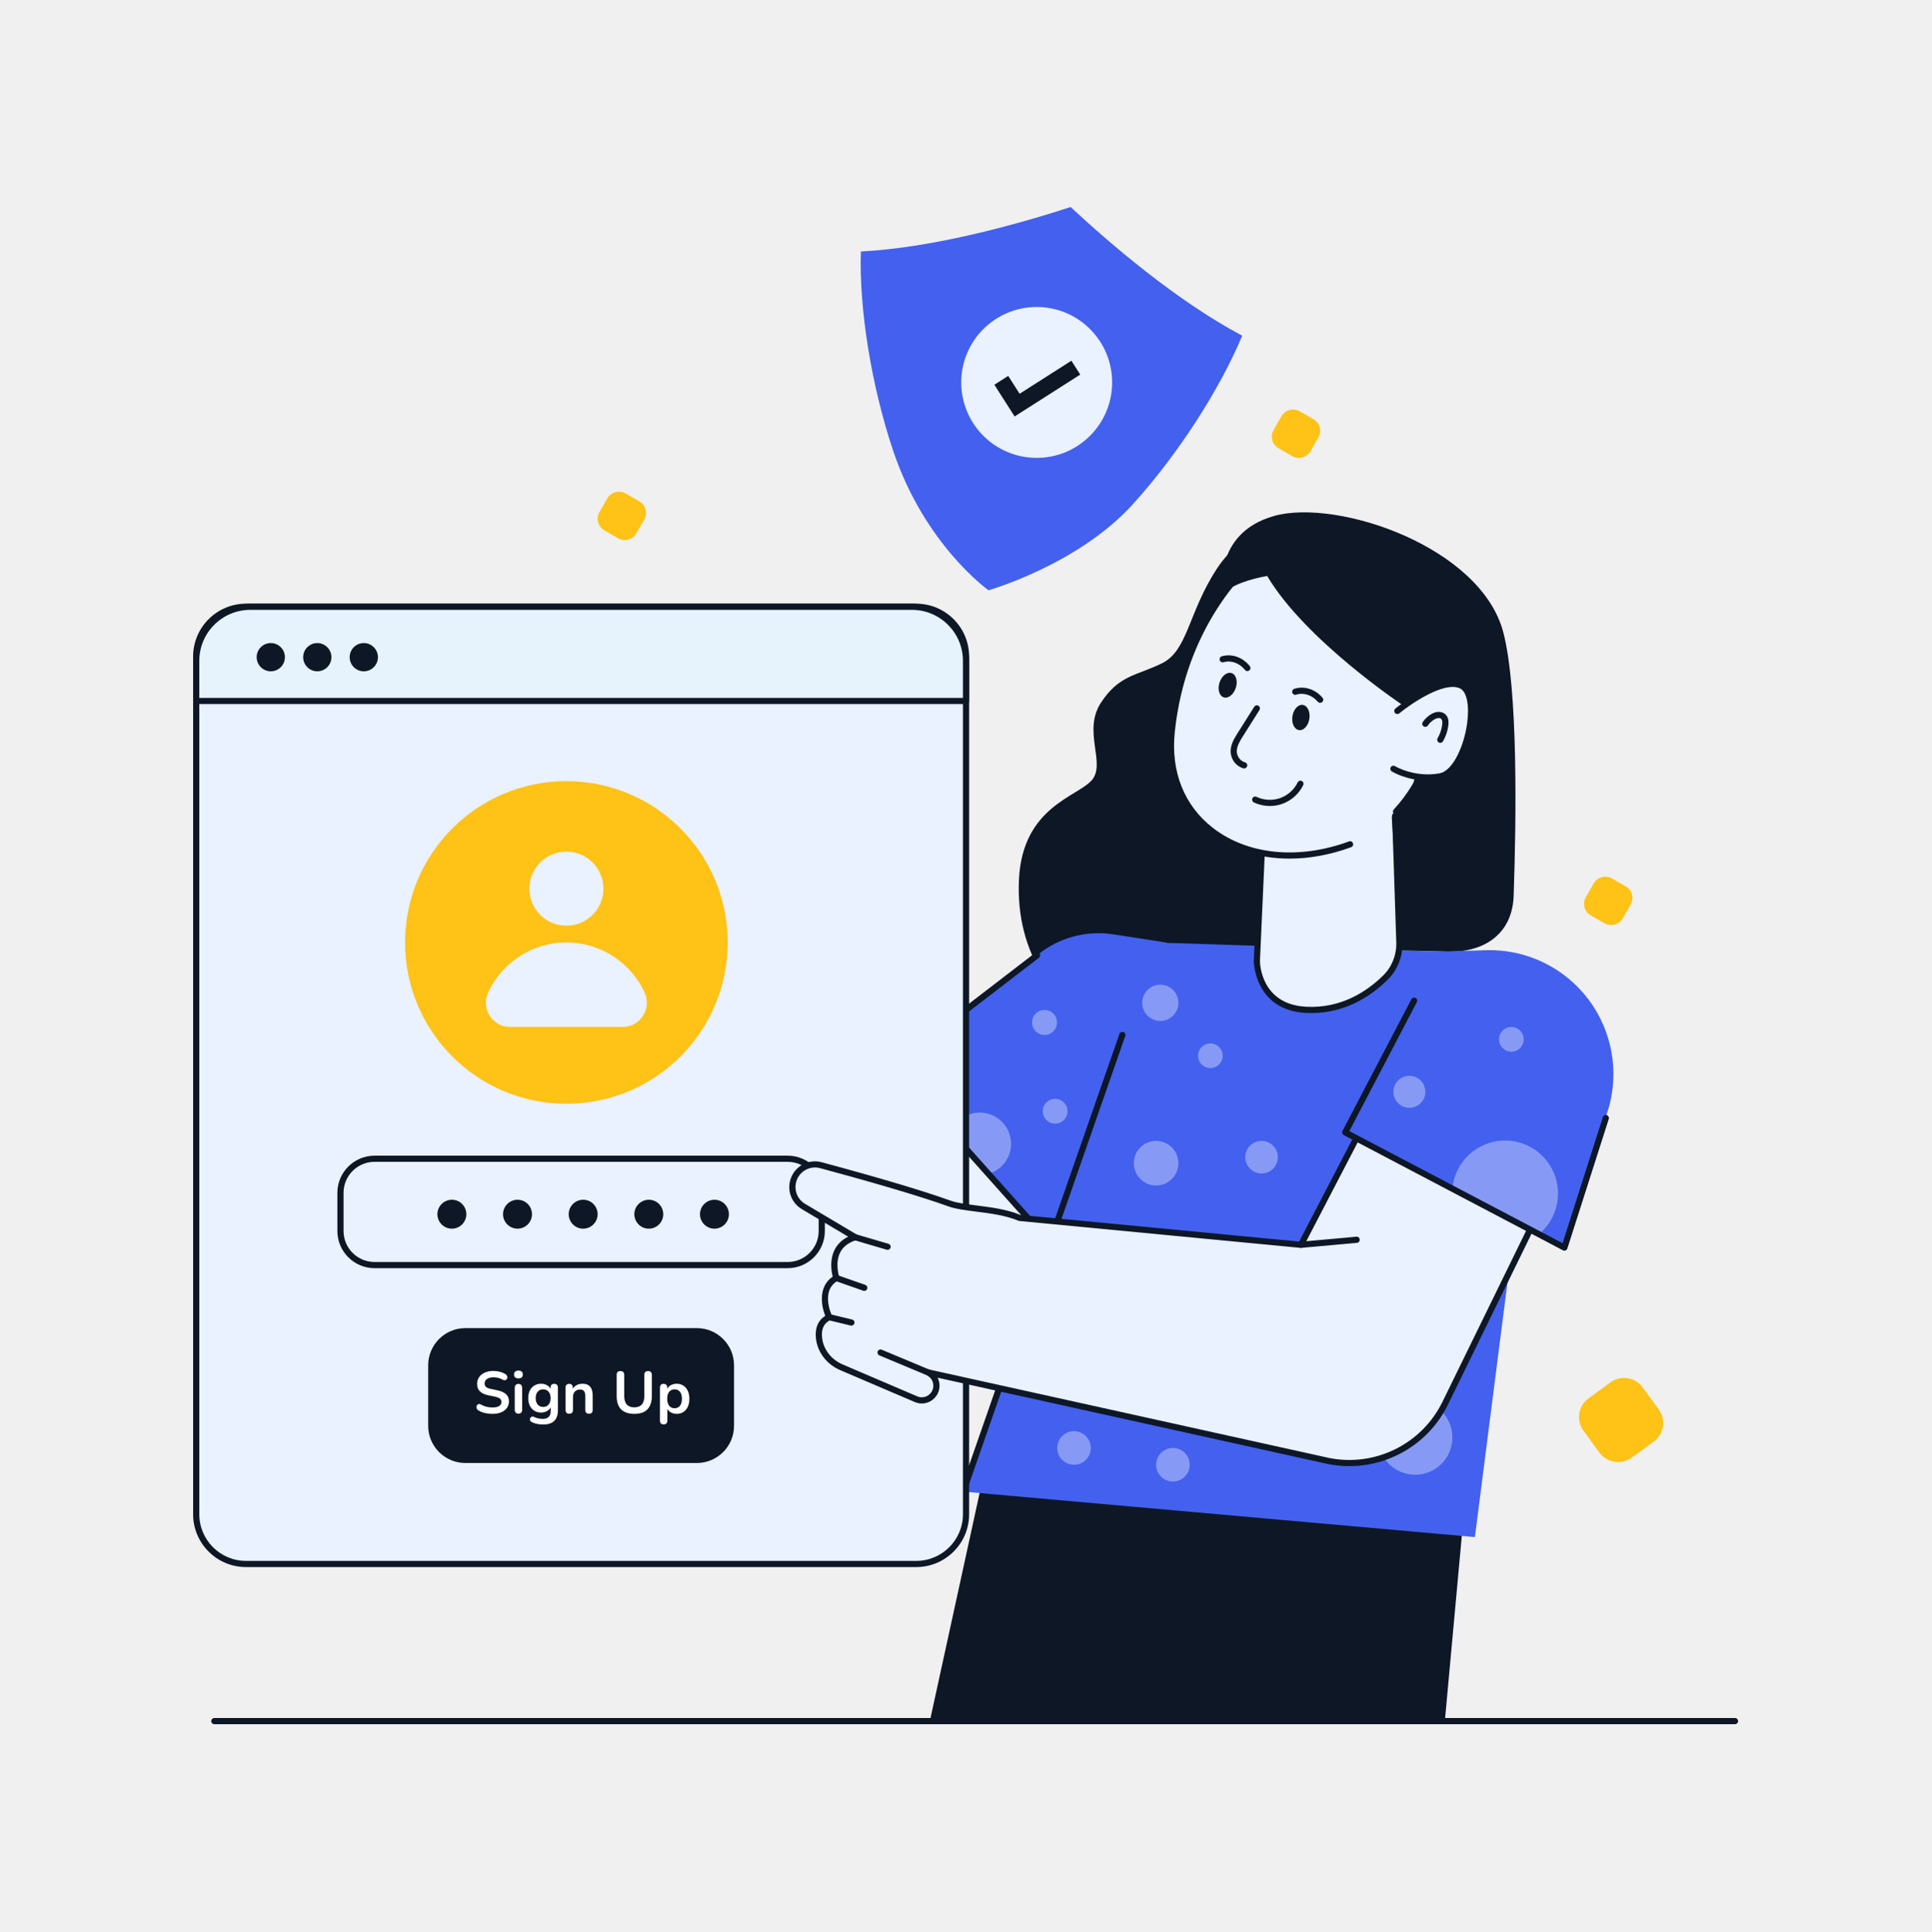
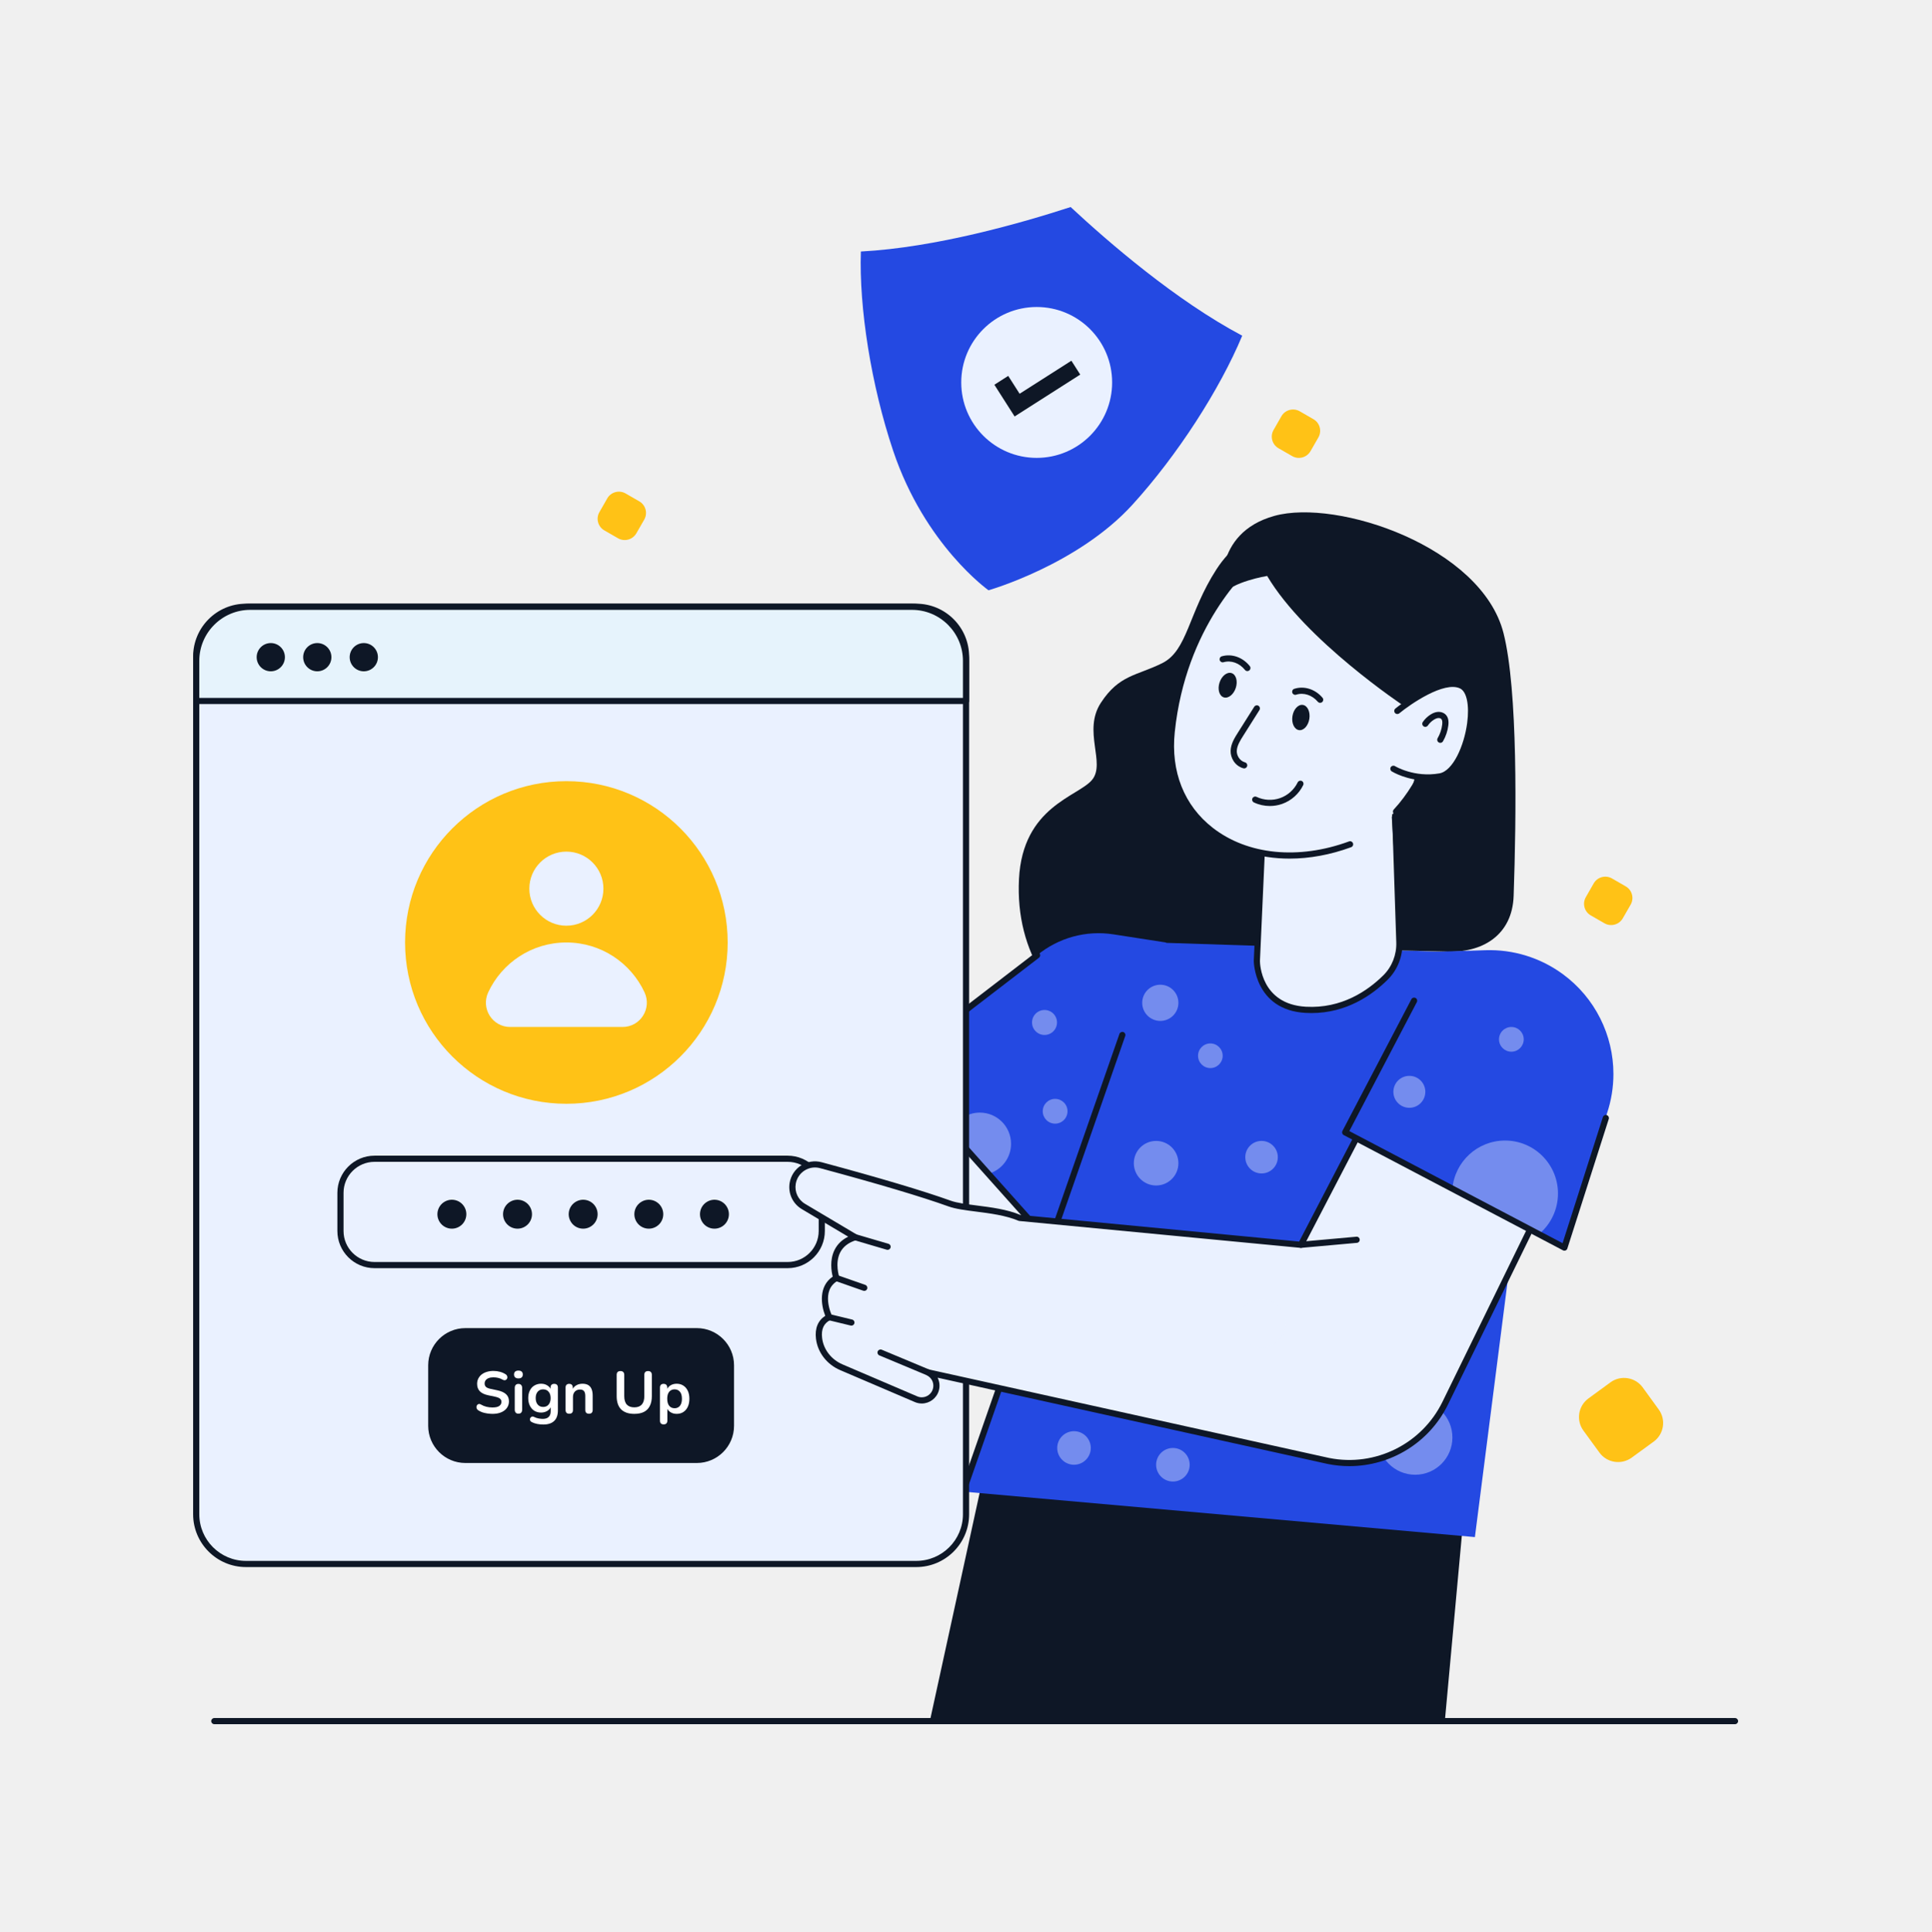
<svg xmlns="http://www.w3.org/2000/svg" width="522" height="522" viewBox="0 0 522 522" fill="none">
  <path d="M468.967 466.041H57.927C57.468 466.041 57.094 465.667 57.094 465.208C57.094 464.749 57.468 464.375 57.927 464.375H468.967C469.426 464.375 469.8 464.749 469.8 465.208C469.8 465.667 469.426 466.041 468.967 466.041Z" fill="#0E1726" />
  <path d="M350.082 139.435C350.082 139.435 336.485 142.015 328.822 153.852C321.159 165.689 321.036 175.839 314.115 179.263C307.193 182.687 302.495 182.385 297.553 189.973C292.608 197.56 298.912 206.211 295.204 210.765C291.495 215.319 276.416 217.897 275.426 237.627C274.436 257.356 284.697 273.14 302.618 280.425C320.541 287.71 374.679 260.088 374.679 260.088L358.735 165.842L350.082 139.435Z" fill="#0E1726" />
  <path d="M263.447 275.762L234.422 299.02L205.442 185.851L146.49 195.817L183.71 343.016C187.408 357.643 197.955 369.578 212.017 375.048C228.168 381.331 246.469 378.141 259.54 366.765L308.734 323.955" fill="#EAF1FF" />
  <path d="M228.966 379.07C223.167 379.07 217.325 378.005 211.717 375.823C197.433 370.267 186.661 358.077 182.905 343.219L145.682 196.019C145.625 195.794 145.665 195.554 145.792 195.359C145.92 195.165 146.122 195.032 146.352 194.994L205.305 185.028C205.728 184.957 206.144 185.222 206.25 185.642L234.91 297.561L262.927 275.111C263.284 274.825 263.81 274.881 264.098 275.24C264.387 275.599 264.328 276.123 263.969 276.411L234.944 299.67C234.722 299.847 234.426 299.897 234.159 299.81C233.889 299.72 233.685 299.501 233.616 299.225L204.826 186.799L147.521 196.485L184.521 342.81C188.145 357.146 198.537 368.908 212.32 374.27C228.235 380.461 246.117 377.341 258.995 366.135L308.189 323.325C308.533 323.022 309.061 323.059 309.364 323.406C309.667 323.753 309.629 324.279 309.283 324.582L260.09 367.392C251.282 375.055 240.212 379.07 228.966 379.07Z" fill="#0E1726" />
-   <path d="M327.175 285.897L295.692 349.22L267.164 317.269L257.054 305.948L241.235 288.24L280.328 258.202C286.073 253.468 293.56 251.403 300.925 252.547L315.133 254.746L327.175 285.897Z" fill="#4361EE" />
+   <path d="M327.175 285.897L295.692 349.22L267.164 317.269L257.054 305.948L241.235 288.24L280.328 258.202C286.073 253.468 293.56 251.403 300.925 252.547L315.133 254.746L327.175 285.897Z" fill="#2449E2" />
  <path opacity="0.4" d="M273.284 309.172C273.284 313.027 270.695 316.272 267.162 317.272L257.052 305.951C258.307 302.883 261.328 300.729 264.84 300.729C269.507 300.729 273.284 304.506 273.284 309.172Z" fill="#EAF1FF" />
  <path d="M295.688 350.057C295.452 350.057 295.227 349.957 295.066 349.779L240.607 288.797C240.452 288.624 240.377 288.394 240.398 288.165C240.419 287.933 240.538 287.722 240.72 287.582L279.813 257.544C280.181 257.262 280.703 257.333 280.982 257.696C281.262 258.062 281.193 258.584 280.83 258.866L242.448 288.357L295.49 347.752L326.426 285.532C326.63 285.12 327.127 284.951 327.543 285.156C327.954 285.36 328.123 285.862 327.919 286.273L296.434 349.596C296.31 349.842 296.072 350.013 295.799 350.051C295.761 350.055 295.726 350.057 295.688 350.057Z" fill="#0E1726" />
  <path d="M251.331 465.209L268.435 386.84L396.315 402.093L390.533 465.209H251.331Z" fill="#0E1726" />
-   <path d="M312.079 254.746L396.455 257.483C408.425 257.872 417.462 268.481 415.942 280.362L398.658 415.47L260.336 403.174L312.079 254.746Z" fill="#4361EE" />
+   <path d="M312.079 254.746L396.455 257.483C408.425 257.872 417.462 268.481 415.942 280.362L398.658 415.47L260.336 403.174L312.079 254.746Z" fill="#2449E2" />
  <path opacity="0.4" d="M382.511 398.616C388.072 398.616 392.58 394.108 392.58 388.548C392.58 382.987 388.072 378.479 382.511 378.479C376.951 378.479 372.443 382.987 372.443 388.548C372.443 394.108 376.951 398.616 382.511 398.616Z" fill="#EAF1FF" />
  <path d="M260.334 404.003C260.242 404.003 260.15 403.989 260.061 403.957C259.626 403.805 259.397 403.331 259.549 402.897L302.576 279.471C302.727 279.037 303.203 278.807 303.637 278.957C304.071 279.11 304.301 279.584 304.149 280.018L261.121 403.444C261.002 403.788 260.681 404.003 260.334 404.003Z" fill="#0E1726" />
  <path d="M339.722 259.747L341.43 221.62L376.909 214.227L378.239 254.702C378.356 258.25 377.024 261.704 374.504 264.203C370.378 268.293 363.057 273.519 352.924 272.947C339.711 272.204 339.722 259.747 339.722 259.747Z" fill="#EAF1FF" />
  <path d="M354.465 273.826C353.943 273.826 353.415 273.812 352.876 273.78C339.037 272.999 338.889 259.878 338.889 259.747C338.889 259.734 338.889 259.722 338.891 259.711L340.599 221.584C340.615 221.204 340.889 220.883 341.261 220.806L376.74 213.412C376.982 213.36 377.233 213.42 377.425 213.573C377.617 213.725 377.734 213.955 377.742 214.201L379.072 254.677C379.195 258.475 377.746 262.165 375.09 264.798C370.868 268.984 363.936 273.826 354.465 273.826ZM340.555 259.763C340.561 260.442 340.843 271.431 352.97 272.116C362.646 272.657 369.701 267.792 373.919 263.612C376.247 261.304 377.517 258.066 377.408 254.729L376.111 215.243L342.236 222.303L340.555 259.763Z" fill="#0E1726" />
  <path d="M377.333 219.384C394.162 201.2 390.372 171.473 390.372 171.473L339.926 150.391C338.989 151.159 319.967 166.639 316.708 197.782C314.023 223.439 338.611 237.884 364.92 228.212" fill="#EAF1FF" />
  <path d="M348.56 232.077C340.344 232.077 332.742 229.705 326.78 225.065C318.573 218.676 314.701 208.956 315.879 197.694C319.069 167.205 337.317 151.449 339.388 149.753C339.626 149.557 339.964 149.501 340.248 149.62L390.694 170.7C390.97 170.815 391.162 171.068 391.199 171.364C391.237 171.665 394.843 201.69 377.945 219.948C377.63 220.286 377.103 220.305 376.767 219.994C376.429 219.68 376.41 219.154 376.721 218.816C391.941 202.373 389.976 175.91 389.596 172.049L340.071 151.355C336.807 154.153 320.508 169.429 317.535 197.869C316.418 208.537 320.065 217.728 327.804 223.752C337.212 231.075 350.98 232.449 364.632 227.431C365.062 227.27 365.542 227.494 365.701 227.926C365.859 228.358 365.638 228.836 365.206 228.995C359.589 231.06 353.943 232.077 348.56 232.077Z" fill="#0E1726" />
  <path d="M379.46 190.812C379.46 190.812 352.826 173.126 342.505 155.673C342.505 155.673 332.904 157.241 330.484 160.83C330.484 160.83 327.48 144.139 344.478 139.434C361.476 134.73 400.478 147.782 406.398 171.153C410.29 186.521 409.874 220.616 409.131 242.164C408.772 252.623 400.869 257.774 390.42 257.195L378.398 256.897L376.193 220.789C385.626 212.159 383.246 201.6 379.46 190.812Z" fill="#0E1726" />
  <path d="M334.029 185.925C334.615 184.115 334.105 182.329 332.891 181.936C331.676 181.543 330.217 182.691 329.63 184.502C329.044 186.312 329.554 188.098 330.768 188.491C331.983 188.884 333.443 187.736 334.029 185.925Z" fill="#0E1726" />
  <path d="M330.484 178.192C332.84 177.505 335.471 178.438 337.158 180.555L330.484 178.192Z" fill="#EAF1FF" />
  <path d="M337.158 181.391C336.913 181.391 336.671 181.282 336.506 181.077C335.026 179.219 332.754 178.401 330.718 178.994C330.273 179.123 329.814 178.868 329.685 178.428C329.555 177.985 329.81 177.524 330.25 177.394C332.94 176.611 335.907 177.649 337.809 180.04C338.095 180.399 338.037 180.923 337.675 181.211C337.523 181.33 337.339 181.391 337.158 181.391Z" fill="#0E1726" />
  <path d="M353.91 194.297C354.205 192.417 353.422 190.733 352.161 190.535C350.9 190.337 349.639 191.7 349.343 193.58C349.048 195.46 349.831 197.144 351.093 197.342C352.354 197.54 353.615 196.177 353.91 194.297Z" fill="#0E1726" />
  <path d="M350.093 186.978C352.427 186.22 355.083 187.072 356.835 189.137L350.093 186.978Z" fill="#EAF1FF" />
  <path d="M356.833 189.97C356.597 189.97 356.363 189.87 356.198 189.676C354.661 187.863 352.362 187.116 350.349 187.769C349.909 187.913 349.443 187.671 349.301 187.235C349.159 186.796 349.397 186.326 349.836 186.184C352.498 185.32 355.496 186.268 357.47 188.598C357.766 188.949 357.724 189.475 357.371 189.772C357.215 189.905 357.025 189.97 356.833 189.97Z" fill="#0E1726" />
  <path d="M377.688 192.167C377.688 192.167 389.27 182.65 394.974 185.316C400.679 187.982 396.415 208.593 389.207 209.86C382 211.128 376.623 207.798 376.623 207.798" fill="#EAF1FF" />
  <path d="M385.885 210.982C380.265 210.982 376.379 208.623 376.187 208.504C375.794 208.261 375.675 207.75 375.917 207.357C376.16 206.965 376.675 206.846 377.064 207.086C377.116 207.117 382.284 210.23 389.068 209.038C392.719 208.397 395.751 201.609 396.57 195.42C397.209 190.591 396.447 186.922 394.626 186.07C390.333 184.066 381.329 190.257 378.22 192.81C377.865 193.1 377.339 193.05 377.047 192.695C376.755 192.34 376.807 191.814 377.162 191.522C377.65 191.119 389.22 181.706 395.332 184.56C397.902 185.761 398.981 189.904 398.223 195.637C397.315 202.496 393.979 209.867 389.358 210.679C388.14 210.892 386.98 210.982 385.885 210.982Z" fill="#0E1726" />
  <path d="M389.306 200.786C389.164 200.786 389.02 200.748 388.886 200.673C388.489 200.441 388.354 199.932 388.585 199.533C389.239 198.412 389.667 197.14 389.819 195.854C389.911 195.107 389.828 194.595 389.575 194.334C389.396 194.15 389.074 194.054 388.736 194.083C388.391 194.115 388.011 194.261 387.579 194.532C386.936 194.933 386.372 195.476 385.948 196.1C385.689 196.48 385.172 196.581 384.792 196.322C384.412 196.063 384.311 195.545 384.572 195.165C385.126 194.351 385.861 193.645 386.698 193.121C387.358 192.707 387.978 192.48 388.592 192.426C389.419 192.352 390.243 192.63 390.774 193.175C391.404 193.825 391.634 194.766 391.477 196.057C391.298 197.564 390.797 199.059 390.03 200.375C389.874 200.638 389.594 200.786 389.306 200.786Z" fill="#0E1726" />
  <path d="M339.722 191.476C338.254 193.8 336.786 196.123 335.318 198.447C334.433 199.848 333.529 201.31 333.464 202.92C333.399 204.53 334.431 206.334 336.295 206.866" fill="#EAF1FF" />
  <path d="M336.295 207.699C336.22 207.699 336.143 207.689 336.066 207.668C333.71 206.995 332.556 204.755 332.631 202.886C332.706 201.024 333.719 199.418 334.614 198.002L339.016 191.031C339.262 190.642 339.776 190.525 340.164 190.772C340.555 191.018 340.67 191.532 340.423 191.92L336.022 198.892C335.239 200.13 334.351 201.535 334.295 202.953C334.247 204.139 335.011 205.634 336.523 206.064C336.966 206.19 337.222 206.651 337.095 207.094C336.993 207.459 336.659 207.699 336.295 207.699Z" fill="#0E1726" />
  <path d="M343.236 217.858C341.751 217.858 340.269 217.535 338.918 216.891C338.502 216.693 338.325 216.196 338.523 215.781C338.722 215.365 339.214 215.188 339.634 215.386C341.613 216.328 343.933 216.449 345.998 215.724C348.063 215 349.798 213.452 350.753 211.481C350.953 211.068 351.45 210.895 351.865 211.095C352.279 211.296 352.452 211.795 352.252 212.208C351.105 214.572 349.028 216.426 346.549 217.296C345.482 217.672 344.357 217.858 343.236 217.858Z" fill="#0E1726" />
  <path d="M247.67 164.008H66.474C59.051 164.008 53.033 170.025 53.033 177.448V409.296C53.033 416.718 59.051 422.736 66.474 422.736H247.672C255.095 422.736 261.113 416.718 261.113 409.296V177.448C261.111 170.025 255.093 164.008 247.67 164.008Z" fill="#EAF1FF" />
  <path d="M247.67 423.569H66.474C58.604 423.569 52.2 417.167 52.2 409.296V177.448C52.2 169.579 58.604 163.175 66.474 163.175H247.672C255.542 163.175 261.946 169.577 261.946 177.448V409.296C261.944 417.167 255.54 423.569 247.67 423.569ZM66.474 164.841C59.523 164.841 53.868 170.495 53.868 177.446V409.294C53.868 416.245 59.525 421.899 66.474 421.899H247.672C254.623 421.899 260.28 416.245 260.28 409.294V177.448C260.28 170.497 254.623 164.843 247.672 164.843H66.474V164.841Z" fill="#0E1726" />
  <path d="M246.495 164.008H67.649C59.577 164.008 53.033 170.552 53.033 178.624V189.471H261.111V178.624C261.111 170.554 254.567 164.008 246.495 164.008Z" fill="#E6F3FC" />
  <path d="M261.111 190.304H53.033C52.574 190.304 52.2 189.93 52.2 189.471V178.624C52.2 170.105 59.13 163.175 67.649 163.175H246.493C255.012 163.175 261.942 170.105 261.942 178.624V189.471C261.944 189.933 261.57 190.304 261.111 190.304ZM53.866 188.638H260.278V178.624C260.278 171.024 254.095 164.841 246.495 164.841H67.649C60.049 164.841 53.866 171.024 53.866 178.624V188.638Z" fill="#0E1726" />
  <path d="M73.191 181.451C75.299 181.451 77.008 179.742 77.008 177.634C77.008 175.526 75.299 173.817 73.191 173.817C71.083 173.817 69.374 175.526 69.374 177.634C69.374 179.742 71.083 181.451 73.191 181.451Z" fill="#0E1726" />
  <path d="M85.763 181.451C87.871 181.451 89.579 179.742 89.579 177.634C89.579 175.526 87.871 173.817 85.763 173.817C83.655 173.817 81.946 175.526 81.946 177.634C81.946 179.742 83.655 181.451 85.763 181.451Z" fill="#0E1726" />
  <path d="M98.332 181.451C100.44 181.451 102.149 179.742 102.149 177.634C102.149 175.526 100.44 173.817 98.332 173.817C96.225 173.817 94.516 175.526 94.516 177.634C94.516 179.742 96.225 181.451 98.332 181.451Z" fill="#0E1726" />
  <path d="M153.088 298.346C177.167 298.346 196.687 278.825 196.687 254.746C196.687 230.667 177.167 211.146 153.088 211.146C129.008 211.146 109.488 230.667 109.488 254.746C109.488 278.825 129.008 298.346 153.088 298.346Z" fill="#FFC216" />
  <path d="M153.088 250.213C158.618 250.213 163.1 245.731 163.1 240.201C163.1 234.672 158.618 230.189 153.088 230.189C147.559 230.189 143.076 234.672 143.076 240.201C143.076 245.731 147.559 250.213 153.088 250.213Z" fill="#EAF1FF" />
  <path d="M168.278 277.585C173.089 277.585 176.242 272.584 174.212 268.224C170.51 260.265 162.444 254.746 153.086 254.746C143.727 254.746 135.664 260.265 131.959 268.224C129.93 272.586 133.085 277.585 137.893 277.585H168.278Z" fill="#EAF1FF" />
  <path d="M212.907 313.204H101.237C96.148 313.204 92.024 317.328 92.024 322.416V332.733C92.024 337.822 96.15 341.945 101.237 341.945H212.905C217.993 341.945 222.117 337.822 222.117 332.733V322.416C222.119 317.328 217.996 313.204 212.907 313.204Z" fill="#EAF1FF" />
  <path d="M212.907 342.779H101.237C95.697 342.779 91.191 338.273 91.191 332.733V322.416C91.191 316.877 95.697 312.371 101.237 312.371H212.905C218.445 312.371 222.953 316.877 222.953 322.416V332.733C222.953 338.273 218.447 342.779 212.907 342.779ZM101.237 314.037C96.616 314.037 92.858 317.796 92.858 322.416V332.733C92.858 337.354 96.616 341.112 101.237 341.112H212.905C217.526 341.112 221.286 337.354 221.286 332.733V322.416C221.286 317.796 217.528 314.037 212.905 314.037H101.237Z" fill="#0E1726" />
  <path d="M188.36 359.814H125.783C120.695 359.814 116.571 363.938 116.571 369.027V385.392C116.571 390.481 120.695 394.605 125.783 394.605H188.36C193.449 394.605 197.573 390.479 197.573 385.392V369.027C197.573 363.938 193.449 359.814 188.36 359.814Z" fill="#0E1726" />
  <path d="M188.361 395.44H125.783C120.244 395.44 115.736 390.934 115.736 385.395V369.029C115.736 363.489 120.242 358.983 125.783 358.983H188.359C193.898 358.983 198.406 363.489 198.406 369.029V385.395C198.406 390.932 193.9 395.44 188.361 395.44ZM125.783 360.648C121.163 360.648 117.402 364.406 117.402 369.027V385.392C117.402 390.013 121.16 393.772 125.783 393.772H188.359C192.979 393.772 196.74 390.013 196.74 385.392V369.027C196.74 364.406 192.981 360.648 188.359 360.648H125.783Z" fill="#0E1726" />
  <path d="M178.752 326.236C179.829 328.113 179.196 330.502 177.319 331.579C175.453 332.656 173.064 332.024 171.987 330.147C170.909 328.28 171.542 325.891 173.419 324.814C175.286 323.724 177.672 324.369 178.752 326.236Z" fill="#0E1726" />
  <path d="M161.01 326.236C162.087 328.113 161.454 330.502 159.577 331.579C157.711 332.656 155.322 332.024 154.245 330.147C153.157 328.28 153.8 325.891 155.666 324.814C157.544 323.724 159.932 324.369 161.01 326.236Z" fill="#0E1726" />
  <path d="M195.07 331.579C193.192 332.656 190.804 332.024 189.726 330.147C188.649 328.28 189.282 325.891 191.159 324.814C193.025 323.726 195.414 324.369 196.491 326.236C197.581 328.113 196.936 330.502 195.07 331.579Z" fill="#0E1726" />
  <path d="M125.527 326.236C126.604 328.113 125.959 330.502 124.094 331.579C122.227 332.656 119.839 332.024 118.751 330.147C117.674 328.28 118.319 325.891 120.183 324.814C122.05 323.724 124.449 324.369 125.527 326.236Z" fill="#0E1726" />
  <path d="M143.268 326.236C144.346 328.113 143.713 330.502 141.836 331.579C139.969 332.656 137.58 332.024 136.493 330.147C135.415 328.28 136.058 325.891 137.925 324.814C139.802 323.724 142.191 324.369 143.268 326.236Z" fill="#0E1726" />
  <path d="M376.621 288.43L351.636 336.466L275.616 329.2C275.605 329.2 275.605 329.2 275.605 329.2C269.462 326.59 260.95 326.859 256.64 325.304C246.893 321.794 230.912 317.382 221.875 314.947C218.386 314.008 214.857 316.284 214.262 319.848C213.847 322.335 215.001 324.821 217.171 326.11L231.158 334.422C223.071 336.911 226.059 345.443 226.059 345.443C220.539 348.508 224.126 356.018 224.126 356.018C221.616 357.24 221.115 359.518 221.382 361.75C221.793 365.239 224.193 368.193 227.425 369.571L247.599 378.203C248.111 378.425 248.633 378.525 249.155 378.525C250.844 378.525 252.433 377.424 252.942 375.691C253.441 374.025 252.798 372.236 251.353 371.282L250.898 370.97L359.09 394.899C371.931 397.455 384.875 391.044 390.629 379.291L422.857 313.392L376.621 288.43Z" fill="#EAF1FF" />
  <path d="M364.715 396.289C362.798 396.289 360.863 396.104 358.929 395.717L253.429 372.384C253.974 373.449 254.107 374.712 253.742 375.931C253.147 377.948 251.259 379.358 249.155 379.358C248.499 379.358 247.864 379.226 247.267 378.967L227.097 370.338C223.497 368.803 220.99 365.55 220.553 361.848C220.219 359.056 221.086 356.933 223.061 355.661C221.908 352.746 221.19 347.702 225.08 345.067C224.738 343.73 224.189 340.59 225.598 337.798C226.37 336.27 227.6 335.088 229.269 334.272L216.743 326.828C214.26 325.352 212.963 322.56 213.437 319.712C213.761 317.779 214.891 316.062 216.536 315.006C218.179 313.951 220.203 313.636 222.09 314.145C237.932 318.415 249.65 321.907 256.92 324.523C258.67 325.153 261.274 325.485 264.028 325.838C267.865 326.327 272.208 326.882 275.821 328.392L351.154 335.587L375.878 288.05C375.98 287.851 376.159 287.703 376.37 287.638C376.583 287.574 376.815 287.594 377.011 287.701L423.248 312.663C423.643 312.876 423.797 313.36 423.601 313.761L391.373 379.661C386.332 389.967 375.871 396.287 364.715 396.289ZM250.898 370.137C250.959 370.137 251.017 370.144 251.078 370.156L359.27 394.085C371.699 396.557 384.298 390.326 389.88 378.924L421.755 313.742L376.968 289.563L352.375 336.848C352.218 337.149 351.897 337.324 351.557 337.293L275.537 330.027C275.451 330.018 275.357 329.998 275.28 329.964C271.858 328.511 267.588 327.966 263.821 327.486C260.973 327.122 258.281 326.778 256.358 326.085C249.132 323.483 237.458 320.004 221.66 315.747C220.207 315.354 218.705 315.588 217.442 316.4C216.189 317.204 215.331 318.509 215.087 319.979C214.724 322.145 215.711 324.268 217.597 325.389L231.584 333.702C231.868 333.871 232.025 334.19 231.987 334.516C231.948 334.844 231.72 335.117 231.405 335.213C229.34 335.848 227.891 336.965 227.095 338.533C225.602 341.479 226.836 345.125 226.849 345.163C226.98 345.545 226.819 345.969 226.467 346.165C221.7 348.81 224.75 355.375 224.88 355.655C225.076 356.068 224.903 356.563 224.493 356.762C222.673 357.649 221.925 359.246 222.213 361.645C222.579 364.756 224.702 367.498 227.755 368.799L247.931 377.431C248.322 377.6 248.733 377.685 249.159 377.685C250.531 377.685 251.758 376.767 252.147 375.449C252.544 374.123 252.042 372.726 250.896 371.971L250.431 371.653C250.101 371.428 249.977 371 250.136 370.634C250.268 370.329 250.573 370.137 250.898 370.137Z" fill="#0E1726" />
  <path d="M351.638 337.293C351.212 337.293 350.849 336.967 350.809 336.535C350.767 336.076 351.106 335.673 351.565 335.631L366.619 334.276C367.089 334.234 367.484 334.572 367.524 335.032C367.565 335.491 367.227 335.894 366.768 335.936L351.713 337.291C351.688 337.293 351.663 337.293 351.638 337.293Z" fill="#0E1726" />
  <path d="M250.898 371.81C250.792 371.81 250.683 371.789 250.577 371.746L237.689 366.359C237.263 366.181 237.065 365.692 237.241 365.269C237.42 364.843 237.907 364.644 238.33 364.822L251.218 370.209C251.644 370.386 251.842 370.875 251.667 371.299C251.533 371.618 251.224 371.81 250.898 371.81Z" fill="#0E1726" />
  <path d="M233.608 348.923C233.516 348.923 233.424 348.909 233.332 348.875L225.784 346.23C225.35 346.077 225.122 345.601 225.272 345.167C225.425 344.733 225.899 344.503 226.335 344.656L233.883 347.301C234.318 347.453 234.545 347.93 234.395 348.364C234.274 348.708 233.95 348.923 233.608 348.923Z" fill="#0E1726" />
  <path d="M230.131 358.311C230.066 358.311 229.999 358.303 229.932 358.288L223.923 356.833C223.476 356.724 223.201 356.273 223.309 355.826C223.418 355.379 223.869 355.106 224.316 355.212L230.325 356.668C230.772 356.776 231.047 357.227 230.939 357.674C230.847 358.054 230.507 358.311 230.131 358.311Z" fill="#0E1726" />
  <path d="M239.911 337.826C239.834 337.826 239.755 337.815 239.675 337.792L230.922 335.218C230.482 335.088 230.229 334.625 230.359 334.184C230.488 333.744 230.945 333.489 231.394 333.621L240.147 336.195C240.588 336.325 240.84 336.788 240.711 337.229C240.604 337.59 240.272 337.826 239.911 337.826Z" fill="#0E1726" />
-   <path d="M436.1 290.297C436.1 293.852 435.534 297.45 434.356 300.95L422.858 337.22L415.959 333.6L392.573 321.301L363.59 306.071L389.151 257.235L401.527 256.834C409.004 256.59 416.345 258.855 422.39 263.278C431.178 269.711 436.1 279.832 436.1 290.297Z" fill="#4361EE" />
+   <path d="M436.1 290.297C436.1 293.852 435.534 297.45 434.356 300.95L422.858 337.22L415.959 333.6L392.573 321.301L363.59 306.071L389.151 257.235L401.527 256.834C409.004 256.59 416.345 258.855 422.39 263.278C431.178 269.711 436.1 279.832 436.1 290.297Z" fill="#2449E2" />
  <g opacity="0.4">
    <path d="M421.114 322.592C421.114 327.015 419.114 330.969 415.959 333.602L392.573 321.304C393.218 314.006 399.338 308.283 406.805 308.283C414.714 308.283 421.114 314.693 421.114 322.592Z" fill="#EAF1FF" />
  </g>
  <path d="M422.851 338.054C422.718 338.054 422.584 338.022 422.465 337.958L363.208 306.809C362.8 306.596 362.644 306.093 362.857 305.685L381.49 270.091C381.703 269.684 382.204 269.526 382.613 269.741C383.021 269.954 383.179 270.457 382.964 270.866L364.717 305.723L422.359 336.024L433.252 301.948C433.394 301.509 433.859 301.267 434.3 301.407C434.738 301.547 434.981 302.017 434.841 302.455L423.645 337.477C423.57 337.711 423.394 337.901 423.167 337.995C423.066 338.033 422.96 338.054 422.851 338.054Z" fill="#0E1726" />
-   <path d="M267.189 159.548C267.189 159.548 249.973 147.356 241.408 121.814C235.466 104.093 232.173 83.211 232.691 67.981C252.938 66.914 276.144 60.274 289.388 55.958C299.586 65.452 317.846 81.244 335.765 90.736C329.71 105.264 318.263 123.041 306.122 136.386C291.28 152.697 267.189 159.548 267.189 159.548Z" fill="#4361EE" />
+   <path d="M267.189 159.548C267.189 159.548 249.973 147.356 241.408 121.814C235.466 104.093 232.173 83.211 232.691 67.981C252.938 66.914 276.144 60.274 289.388 55.958C299.586 65.452 317.846 81.244 335.765 90.736C329.71 105.264 318.263 123.041 306.122 136.386C291.28 152.697 267.189 159.548 267.189 159.548Z" fill="#2449E2" />
  <path d="M280.212 123.762C291.474 123.762 300.603 114.633 300.603 103.371C300.603 92.109 291.474 82.98 280.212 82.98C268.95 82.98 259.82 92.109 259.82 103.371C259.82 114.633 268.95 123.762 280.212 123.762Z" fill="#EAF1FF" />
  <path d="M270.644 102.798L274.922 109.499L290.785 99.374" fill="#EAF1FF" />
  <path d="M274.246 112.566L268.773 103.993L272.517 101.602L275.599 106.429L289.589 97.501L291.982 101.247L274.246 112.566Z" fill="#0E1726" />
  <path d="M446.982 389.664L441.032 393.999C438.238 396.016 434.344 395.404 432.323 392.631L427.986 386.681C425.965 383.906 426.576 380.012 429.349 377.992L435.304 373.637C438.079 371.616 441.971 372.227 444.013 375.005L448.346 380.976C450.369 383.749 449.757 387.643 446.982 389.664Z" fill="#FFC216" />
  <path d="M440.758 244.517L438.626 248.225C437.622 249.956 435.411 250.553 433.682 249.561L429.973 247.43C428.245 246.436 427.647 244.225 428.641 242.498L430.769 238.777C431.763 237.048 433.972 236.451 435.713 237.441L439.426 239.583C441.153 240.579 441.75 242.788 440.758 244.517Z" fill="#FFC216" />
  <path d="M174.131 140.45L171.999 144.158C170.995 145.889 168.784 146.486 167.055 145.494L163.347 143.362C161.618 142.368 161.02 140.157 162.014 138.43L164.142 134.71C165.136 132.981 167.345 132.384 169.086 133.373L172.799 135.516C174.528 136.509 175.125 138.721 174.131 140.45Z" fill="#FFC216" />
  <path d="M356.353 118.241L354.221 121.95C353.217 123.681 351.005 124.278 349.276 123.286L345.568 121.154C343.839 120.16 343.242 117.949 344.236 116.222L346.364 112.502C347.358 110.773 349.567 110.176 351.308 111.165L355.021 113.308C356.749 114.301 357.347 116.513 356.353 118.241Z" fill="#FFC216" />
  <g opacity="0.4">
    <path d="M408.515 284.271C410.361 284.271 411.858 282.774 411.858 280.928C411.858 279.082 410.361 277.585 408.515 277.585C406.669 277.585 405.172 279.082 405.172 280.928C405.172 282.774 406.669 284.271 408.515 284.271Z" fill="#EAF1FF" />
  </g>
  <g opacity="0.4">
    <path d="M380.941 299.432C383.326 299.432 385.259 297.499 385.259 295.114C385.259 292.729 383.326 290.796 380.941 290.796C378.556 290.796 376.623 292.729 376.623 295.114C376.623 297.499 378.556 299.432 380.941 299.432Z" fill="#EAF1FF" />
  </g>
  <g opacity="0.4">
    <path d="M327.154 288.695C328.993 288.695 330.484 287.204 330.484 285.365C330.484 283.525 328.993 282.034 327.154 282.034C325.315 282.034 323.824 283.525 323.824 285.365C323.824 287.204 325.315 288.695 327.154 288.695Z" fill="#EAF1FF" />
  </g>
  <g opacity="0.4">
    <path d="M340.991 317.176C343.42 317.176 345.388 315.207 345.388 312.778C345.388 310.35 343.42 308.381 340.991 308.381C338.562 308.381 336.594 310.35 336.594 312.778C336.594 315.207 338.562 317.176 340.991 317.176Z" fill="#EAF1FF" />
  </g>
  <g opacity="0.4">
    <path d="M312.492 320.433C315.82 320.433 318.518 317.735 318.518 314.407C318.518 311.079 315.82 308.381 312.492 308.381C309.164 308.381 306.466 311.079 306.466 314.407C306.466 317.735 309.164 320.433 312.492 320.433Z" fill="#EAF1FF" />
  </g>
  <g opacity="0.4">
    <path d="M282.329 279.744C284.194 279.744 285.705 278.232 285.705 276.367C285.705 274.503 284.194 272.991 282.329 272.991C280.464 272.991 278.953 274.503 278.953 276.367C278.953 278.232 280.464 279.744 282.329 279.744Z" fill="#EAF1FF" />
  </g>
  <g opacity="0.4">
    <path d="M285.198 303.716C287.047 303.716 288.547 302.216 288.547 300.367C288.547 298.517 287.047 297.018 285.198 297.018C283.348 297.018 281.849 298.517 281.849 300.367C281.849 302.216 283.348 303.716 285.198 303.716Z" fill="#EAF1FF" />
  </g>
  <g opacity="0.4">
    <path d="M290.299 395.916C292.805 395.916 294.836 393.885 294.836 391.379C294.836 388.873 292.805 386.842 290.299 386.842C287.793 386.842 285.762 388.873 285.762 391.379C285.762 393.885 287.793 395.916 290.299 395.916Z" fill="#EAF1FF" />
  </g>
  <g opacity="0.4">
    <path d="M317.031 400.453C319.537 400.453 321.569 398.422 321.569 395.916C321.569 393.41 319.537 391.379 317.031 391.379C314.526 391.379 312.494 393.41 312.494 395.916C312.494 398.422 314.526 400.453 317.031 400.453Z" fill="#EAF1FF" />
  </g>
  <g opacity="0.4">
    <path d="M341.071 364.256C344.673 364.256 347.594 361.335 347.594 357.733C347.594 354.13 344.673 351.21 341.071 351.21C337.468 351.21 334.548 354.13 334.548 357.733C334.548 361.335 337.468 364.256 341.071 364.256Z" fill="#EAF1FF" />
  </g>
  <g opacity="0.4">
    <path d="M313.626 275.948C316.328 275.948 318.518 273.758 318.518 271.056C318.518 268.354 316.328 266.164 313.626 266.164C310.924 266.164 308.734 268.354 308.734 271.056C308.734 273.758 310.924 275.948 313.626 275.948Z" fill="#EAF1FF" />
  </g>
  <path d="M133.12 382.16C132.651 382.16 132.181 382.123 131.712 382.048C131.243 381.984 130.8 381.883 130.384 381.744C129.968 381.595 129.595 381.413 129.264 381.2C129.072 381.072 128.939 380.917 128.864 380.736C128.789 380.555 128.763 380.379 128.784 380.208C128.816 380.027 128.885 379.872 128.992 379.744C129.109 379.605 129.253 379.52 129.424 379.488C129.595 379.456 129.781 379.504 129.984 379.632C130.453 379.909 130.949 380.112 131.472 380.24C131.995 380.368 132.544 380.432 133.12 380.432C133.963 380.432 134.576 380.293 134.96 380.016C135.344 379.728 135.536 379.36 135.536 378.912C135.536 378.539 135.397 378.245 135.12 378.032C134.853 377.819 134.389 377.643 133.728 377.504L131.968 377.136C130.955 376.923 130.197 376.565 129.696 376.064C129.205 375.552 128.96 374.88 128.96 374.048C128.96 373.525 129.067 373.051 129.28 372.624C129.493 372.197 129.792 371.829 130.176 371.52C130.571 371.211 131.035 370.976 131.568 370.816C132.112 370.645 132.709 370.56 133.36 370.56C134 370.56 134.608 370.64 135.184 370.8C135.76 370.96 136.277 371.195 136.736 371.504C136.907 371.621 137.019 371.765 137.072 371.936C137.136 372.107 137.152 372.277 137.12 372.448C137.088 372.608 137.013 372.747 136.896 372.864C136.779 372.981 136.629 373.051 136.448 373.072C136.277 373.093 136.08 373.04 135.856 372.912C135.461 372.688 135.061 372.528 134.656 372.432C134.251 372.336 133.813 372.288 133.344 372.288C132.853 372.288 132.432 372.357 132.08 372.496C131.728 372.635 131.456 372.832 131.264 373.088C131.083 373.333 130.992 373.627 130.992 373.968C130.992 374.352 131.12 374.661 131.376 374.896C131.632 375.12 132.069 375.296 132.688 375.424L134.432 375.792C135.488 376.016 136.272 376.368 136.784 376.848C137.307 377.328 137.568 377.968 137.568 378.768C137.568 379.28 137.461 379.744 137.248 380.16C137.045 380.576 136.747 380.933 136.352 381.232C135.968 381.531 135.504 381.76 134.96 381.92C134.416 382.08 133.803 382.16 133.12 382.16Z" fill="white" />
  <path d="M140.126 382.112C139.806 382.112 139.56 382.016 139.39 381.824C139.219 381.632 139.134 381.365 139.134 381.024V375.152C139.134 374.8 139.219 374.533 139.39 374.352C139.56 374.16 139.806 374.064 140.126 374.064C140.446 374.064 140.691 374.16 140.862 374.352C141.043 374.533 141.134 374.8 141.134 375.152V381.024C141.134 381.365 141.048 381.632 140.878 381.824C140.707 382.016 140.456 382.112 140.126 382.112ZM140.126 372.576C139.752 372.576 139.459 372.485 139.246 372.304C139.043 372.112 138.942 371.851 138.942 371.52C138.942 371.179 139.043 370.917 139.246 370.736C139.459 370.555 139.752 370.464 140.126 370.464C140.51 370.464 140.803 370.555 141.006 370.736C141.208 370.917 141.31 371.179 141.31 371.52C141.31 371.851 141.208 372.112 141.006 372.304C140.803 372.485 140.51 372.576 140.126 372.576Z" fill="white" />
  <path d="M146.86 385.04C146.284 385.04 145.724 384.987 145.18 384.88C144.647 384.773 144.161 384.608 143.724 384.384C143.521 384.277 143.383 384.149 143.308 384C143.244 383.851 143.223 383.696 143.244 383.536C143.276 383.387 143.34 383.253 143.436 383.136C143.543 383.019 143.671 382.939 143.82 382.896C143.969 382.853 144.124 382.875 144.284 382.96C144.753 383.195 145.196 383.344 145.612 383.408C146.039 383.483 146.401 383.52 146.7 383.52C147.415 383.52 147.948 383.344 148.3 382.992C148.663 382.651 148.844 382.139 148.844 381.456V380.016H148.988C148.828 380.56 148.492 380.997 147.98 381.328C147.479 381.648 146.908 381.808 146.268 381.808C145.564 381.808 144.951 381.648 144.428 381.328C143.905 380.997 143.5 380.539 143.212 379.952C142.924 379.365 142.78 378.683 142.78 377.904C142.78 377.317 142.86 376.789 143.02 376.32C143.191 375.84 143.425 375.429 143.724 375.088C144.033 374.747 144.401 374.485 144.828 374.304C145.265 374.112 145.745 374.016 146.268 374.016C146.929 374.016 147.505 374.181 147.996 374.512C148.497 374.832 148.823 375.259 148.972 375.792L148.812 376.192V375.056C148.812 374.725 148.897 374.475 149.068 374.304C149.249 374.133 149.495 374.048 149.804 374.048C150.124 374.048 150.369 374.133 150.54 374.304C150.711 374.475 150.796 374.725 150.796 375.056V381.216C150.796 382.485 150.46 383.44 149.788 384.08C149.116 384.72 148.14 385.04 146.86 385.04ZM146.812 380.288C147.228 380.288 147.585 380.192 147.884 380C148.183 379.808 148.412 379.536 148.572 379.184C148.743 378.821 148.828 378.395 148.828 377.904C148.828 377.168 148.647 376.592 148.284 376.176C147.921 375.749 147.431 375.536 146.812 375.536C146.396 375.536 146.039 375.632 145.74 375.824C145.441 376.016 145.207 376.288 145.036 376.64C144.876 376.992 144.796 377.413 144.796 377.904C144.796 378.64 144.977 379.221 145.34 379.648C145.703 380.075 146.193 380.288 146.812 380.288Z" fill="white" />
  <path d="M153.86 382.128C153.54 382.128 153.295 382.043 153.124 381.872C152.953 381.691 152.868 381.435 152.868 381.104V375.056C152.868 374.725 152.953 374.475 153.124 374.304C153.295 374.133 153.535 374.048 153.844 374.048C154.153 374.048 154.393 374.133 154.564 374.304C154.735 374.475 154.82 374.725 154.82 375.056V376.144L154.644 375.744C154.879 375.179 155.241 374.752 155.732 374.464C156.233 374.165 156.799 374.016 157.428 374.016C158.057 374.016 158.575 374.133 158.98 374.368C159.385 374.603 159.689 374.96 159.892 375.44C160.095 375.909 160.196 376.507 160.196 377.232V381.104C160.196 381.435 160.111 381.691 159.94 381.872C159.769 382.043 159.524 382.128 159.204 382.128C158.884 382.128 158.633 382.043 158.452 381.872C158.281 381.691 158.196 381.435 158.196 381.104V377.328C158.196 376.72 158.079 376.277 157.844 376C157.62 375.723 157.268 375.584 156.788 375.584C156.201 375.584 155.732 375.771 155.38 376.144C155.039 376.507 154.868 376.992 154.868 377.6V381.104C154.868 381.787 154.532 382.128 153.86 382.128Z" fill="white" />
  <path d="M171.451 382.16C170.673 382.16 169.985 382.059 169.387 381.856C168.801 381.653 168.305 381.355 167.899 380.96C167.494 380.555 167.19 380.053 166.987 379.456C166.785 378.859 166.683 378.165 166.683 377.376V371.632C166.683 371.28 166.769 371.019 166.939 370.848C167.121 370.677 167.377 370.592 167.707 370.592C168.038 370.592 168.289 370.677 168.459 370.848C168.641 371.019 168.731 371.28 168.731 371.632V377.36C168.731 378.373 168.961 379.136 169.419 379.648C169.889 380.149 170.566 380.4 171.451 380.4C172.337 380.4 173.009 380.149 173.467 379.648C173.926 379.136 174.155 378.373 174.155 377.36V371.632C174.155 371.28 174.241 371.019 174.411 370.848C174.593 370.677 174.849 370.592 175.179 370.592C175.499 370.592 175.745 370.677 175.915 370.848C176.097 371.019 176.187 371.28 176.187 371.632V377.376C176.187 378.421 176.006 379.301 175.643 380.016C175.291 380.731 174.763 381.269 174.059 381.632C173.355 381.984 172.486 382.16 171.451 382.16Z" fill="white" />
  <path d="M179.376 385.008C179.056 385.008 178.81 384.923 178.64 384.752C178.469 384.581 178.384 384.331 178.384 384V375.056C178.384 374.725 178.469 374.475 178.64 374.304C178.81 374.133 179.05 374.048 179.36 374.048C179.68 374.048 179.925 374.133 180.096 374.304C180.266 374.475 180.352 374.725 180.352 375.056V376.304L180.176 375.824C180.336 375.28 180.661 374.843 181.152 374.512C181.653 374.181 182.234 374.016 182.896 374.016C183.578 374.016 184.176 374.181 184.688 374.512C185.21 374.843 185.616 375.312 185.904 375.92C186.192 376.517 186.336 377.237 186.336 378.08C186.336 378.912 186.192 379.637 185.904 380.256C185.616 380.864 185.216 381.333 184.704 381.664C184.192 381.995 183.589 382.16 182.896 382.16C182.245 382.16 181.674 382 181.184 381.68C180.693 381.349 180.362 380.923 180.192 380.4H180.384V384C180.384 384.331 180.293 384.581 180.112 384.752C179.941 384.923 179.696 385.008 179.376 385.008ZM182.336 380.64C182.73 380.64 183.077 380.544 183.376 380.352C183.674 380.16 183.904 379.877 184.064 379.504C184.234 379.12 184.32 378.645 184.32 378.08C184.32 377.227 184.138 376.592 183.776 376.176C183.413 375.749 182.933 375.536 182.336 375.536C181.941 375.536 181.594 375.632 181.296 375.824C180.997 376.005 180.762 376.288 180.592 376.672C180.432 377.045 180.352 377.515 180.352 378.08C180.352 378.923 180.533 379.563 180.896 380C181.258 380.427 181.738 380.64 182.336 380.64Z" fill="white" />
</svg>
